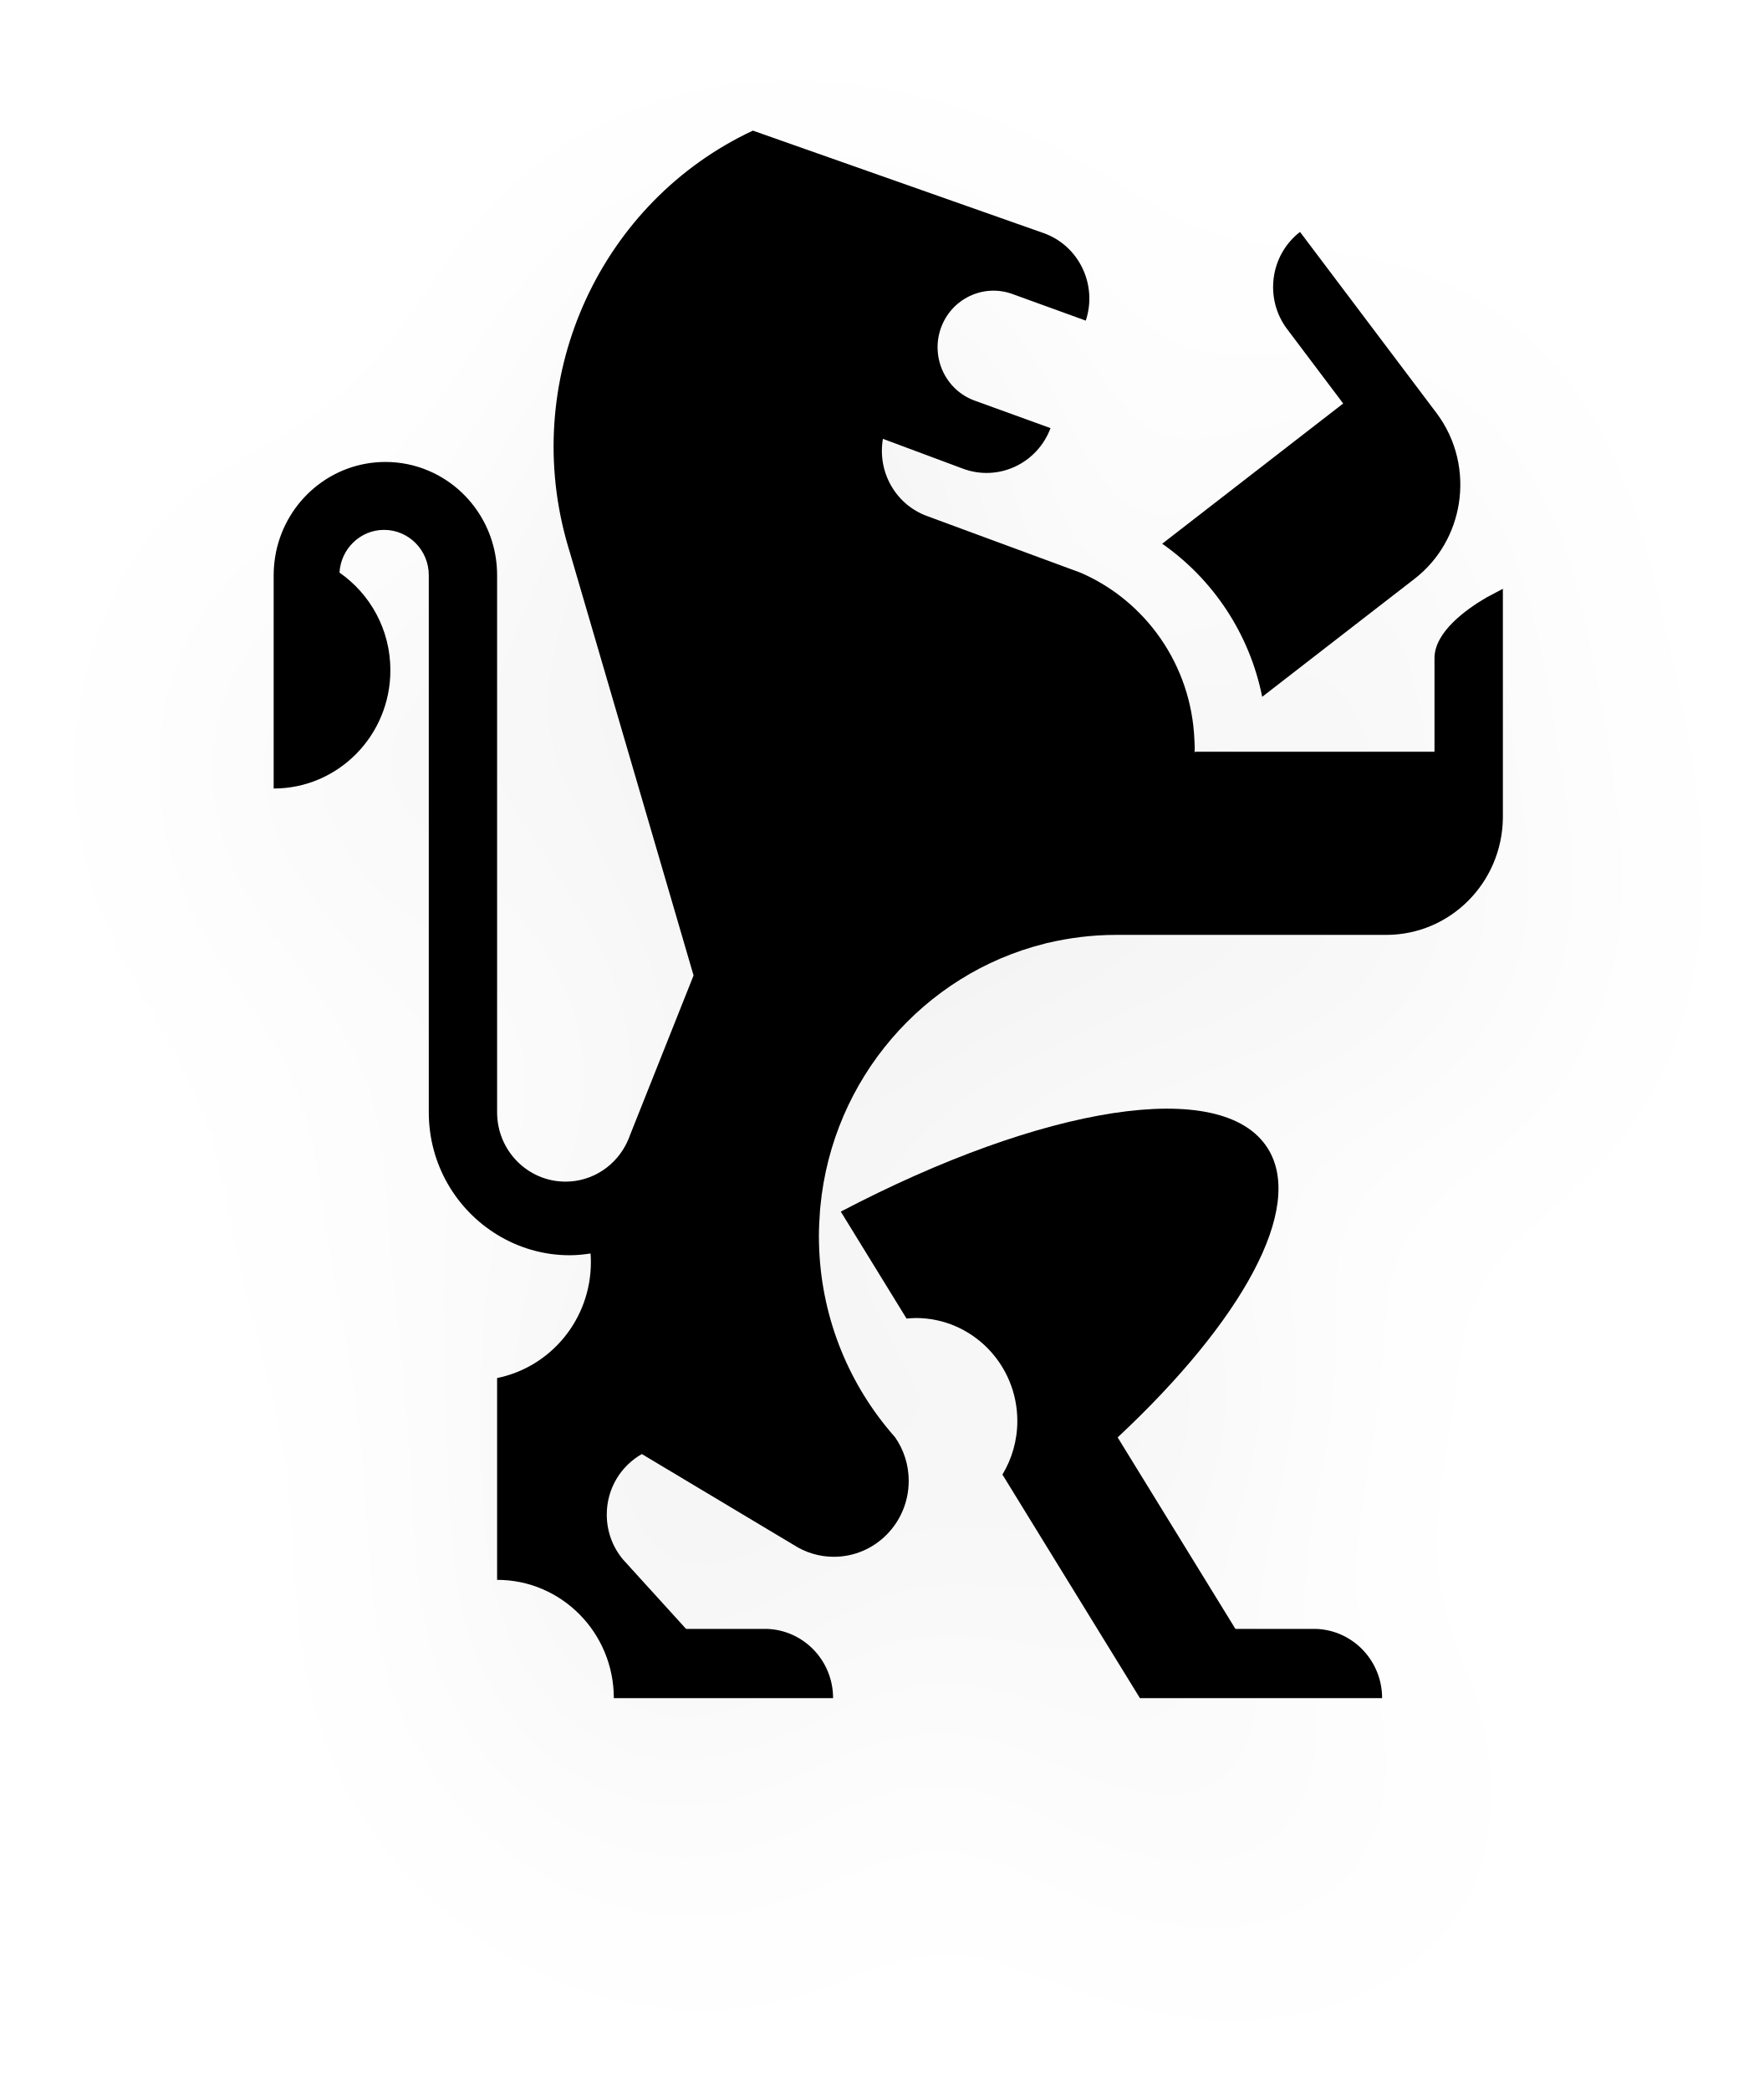
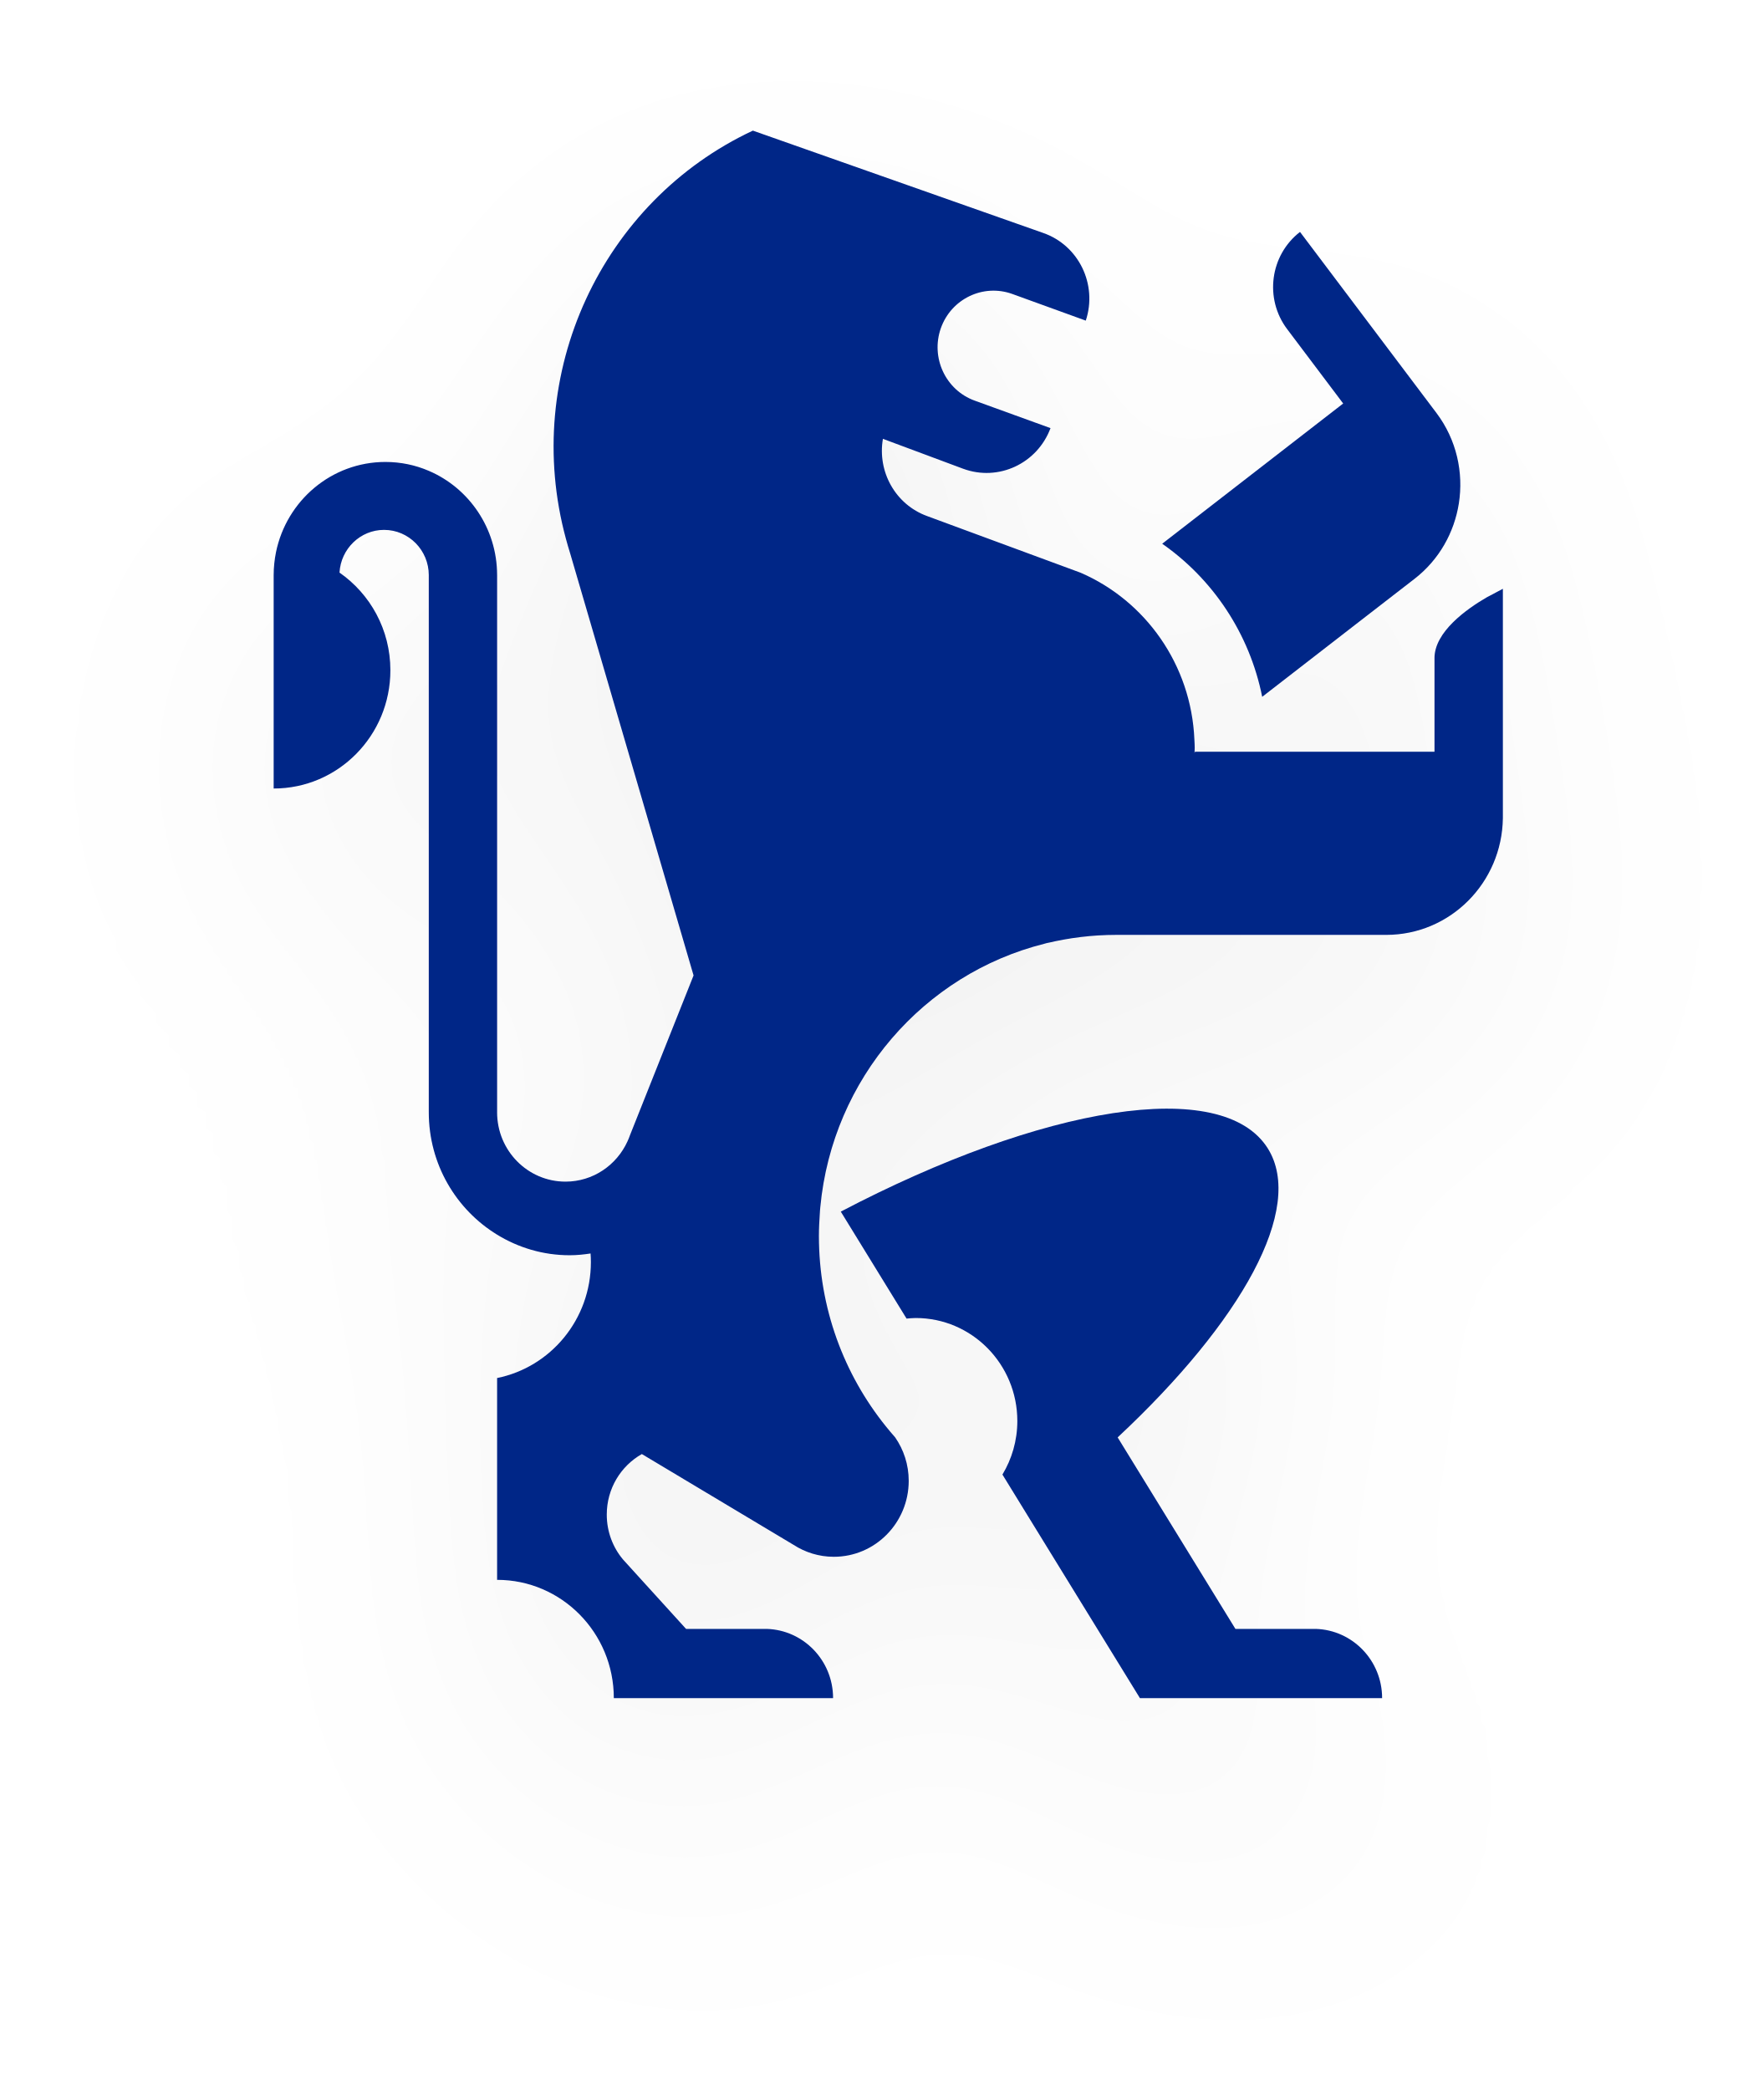
<svg xmlns="http://www.w3.org/2000/svg" width="27px" height="32px" viewBox="0 0 27 32" version="1.1">
  <defs>
    <filter x="-50%" y="-50%" width="200%" height="200%" filterUnits="objectBoundingBox" id="filter-1">
      <feOffset dx="0" dy="2" in="SourceAlpha" result="shadowOffsetOuter1" />
      <feGaussianBlur stdDeviation="2" in="shadowOffsetOuter1" result="shadowBlurOuter1" />
      <feColorMatrix values="0 0 0 0 0   0 0 0 0 0   0 0 0 0 0  0 0 0 0.05 0" type="matrix" in="shadowBlurOuter1" result="shadowMatrixOuter1" />
      <feMerge>
        <feMergeNode in="shadowMatrixOuter1" />
        <feMergeNode in="SourceGraphic" />
      </feMerge>
    </filter>
  </defs>
  <g id="OPt-2" stroke="none" stroke-width="1" fill="none" fill-rule="evenodd">
-     <g id="prog2_pro3_Mobile-Portrait_opt2-Copy-2" transform="translate(-10, -15)" fill="#000000">
+     <g id="prog2_pro3_Mobile-Portrait_opt2-Copy-2" transform="translate(-10, -15)" fill="#042587">
      <g id="nav">
        <g id="Group-6" filter="url(#filter-1)">
          <g id="ic_home" transform="translate(14, 17)">
            <g id="Group" transform="translate(9.6, 12) scale(-1, 1) translate(-9.6, -12) ">
              <path d="M1.542,6.862 L2.436,7.554 L3.875,8.669 C4.069,7.7 4.63,6.867 5.406,6.325 L2.635,4.178 L3.493,3.039 C3.844,2.573 3.756,1.907 3.296,1.551 L1.207,4.323 C0.898,4.733 0.79,5.235 0.864,5.708 C0.934,6.15 1.163,6.568 1.542,6.862 L1.542,6.862 Z" id="Shape" />
              <path d="M10.327,16.551 C7.236,14.931 4.483,14.473 3.788,15.585 C3.218,16.499 4.188,18.233 6.088,20.008 L4.285,22.94 L3.057,22.94 C2.492,22.956 2.039,23.424 2.039,24 L3.633,24 L5.747,24 L6.399,22.94 L7.444,21.241 L7.852,20.577 C7.708,20.338 7.624,20.057 7.624,19.757 C7.624,18.886 8.321,18.18 9.18,18.18 C9.227,18.18 9.274,18.185 9.32,18.189 L10.327,16.551 L10.327,16.551 Z" id="Shape" />
              <path d="M18.974,6.453 C18.812,5.665 18.124,5.073 17.299,5.073 C17.064,5.073 16.839,5.121 16.635,5.209 C16.021,5.471 15.589,6.088 15.589,6.807 L15.589,15.031 C15.589,15.617 15.12,16.092 14.542,16.092 C14.121,16.092 13.759,15.84 13.593,15.476 C13.578,15.444 13.565,15.411 13.553,15.377 L12.581,12.935 L14.468,6.481 C14.469,6.477 14.471,6.472 14.472,6.468 C14.495,6.396 14.515,6.323 14.535,6.251 C15.222,3.722 13.986,1.082 11.673,0 L7.23,1.566 C6.684,1.755 6.393,2.356 6.576,2.909 L7.701,2.501 C8.146,2.34 8.636,2.575 8.795,3.025 C8.954,3.476 8.722,3.973 8.277,4.134 L7.116,4.555 C7.319,5.099 7.916,5.377 8.456,5.176 L9.682,4.719 C9.769,5.22 9.492,5.725 9.004,5.902 L6.655,6.769 C5.664,7.198 4.961,8.176 4.913,9.325 C4.911,9.367 4.908,9.409 4.908,9.452 C4.908,9.478 4.911,9.504 4.911,9.53 C4.907,9.518 4.904,9.51 4.904,9.51 L1.237,9.51 L1.237,8.076 C1.237,7.676 0.749,7.327 0.439,7.147 L0.19,7.015 L0.19,10.528 C0.204,11.517 0.997,12.314 1.976,12.314 L6.111,12.314 C6.478,12.314 6.834,12.359 7.175,12.441 C7.158,12.437 7.142,12.431 7.125,12.426 C7.143,12.432 7.161,12.437 7.179,12.441 C7.19,12.444 7.2,12.447 7.211,12.45 C9.054,12.912 10.454,14.514 10.64,16.477 C10.644,16.511 10.646,16.545 10.648,16.58 C10.656,16.694 10.662,16.808 10.662,16.924 C10.662,18.028 10.278,19.042 9.639,19.836 C9.593,19.894 9.544,19.951 9.495,20.007 C9.364,20.196 9.287,20.425 9.287,20.673 C9.287,21.315 9.8,21.836 10.434,21.836 C10.661,21.836 10.873,21.768 11.052,21.652 L13.373,20.263 C13.694,20.445 13.91,20.791 13.91,21.19 C13.91,21.453 13.816,21.694 13.659,21.88 L12.696,22.94 L11.52,22.94 L11.52,22.94 L11.463,22.94 C10.898,22.956 10.445,23.424 10.445,24 L12.538,24 L12.538,24 L13.802,24 C13.802,23 14.602,22.189 15.589,22.189 L15.589,19.099 C14.77,18.934 14.153,18.202 14.153,17.323 C14.153,17.279 14.155,17.236 14.158,17.192 C14.263,17.208 14.369,17.219 14.478,17.219 C14.885,17.219 15.264,17.103 15.589,16.904 C16.215,16.521 16.635,15.827 16.635,15.031 L16.635,6.807 C16.635,6.424 16.942,6.113 17.32,6.113 C17.684,6.113 17.981,6.403 18.002,6.767 C17.532,7.094 17.223,7.641 17.223,8.262 C17.223,9.263 18.023,10.073 19.01,10.073 L19.01,6.807 C19.01,6.686 18.997,6.567 18.974,6.453 L18.974,6.453 Z" id="Shape" />
            </g>
          </g>
        </g>
      </g>
    </g>
  </g>
</svg>
